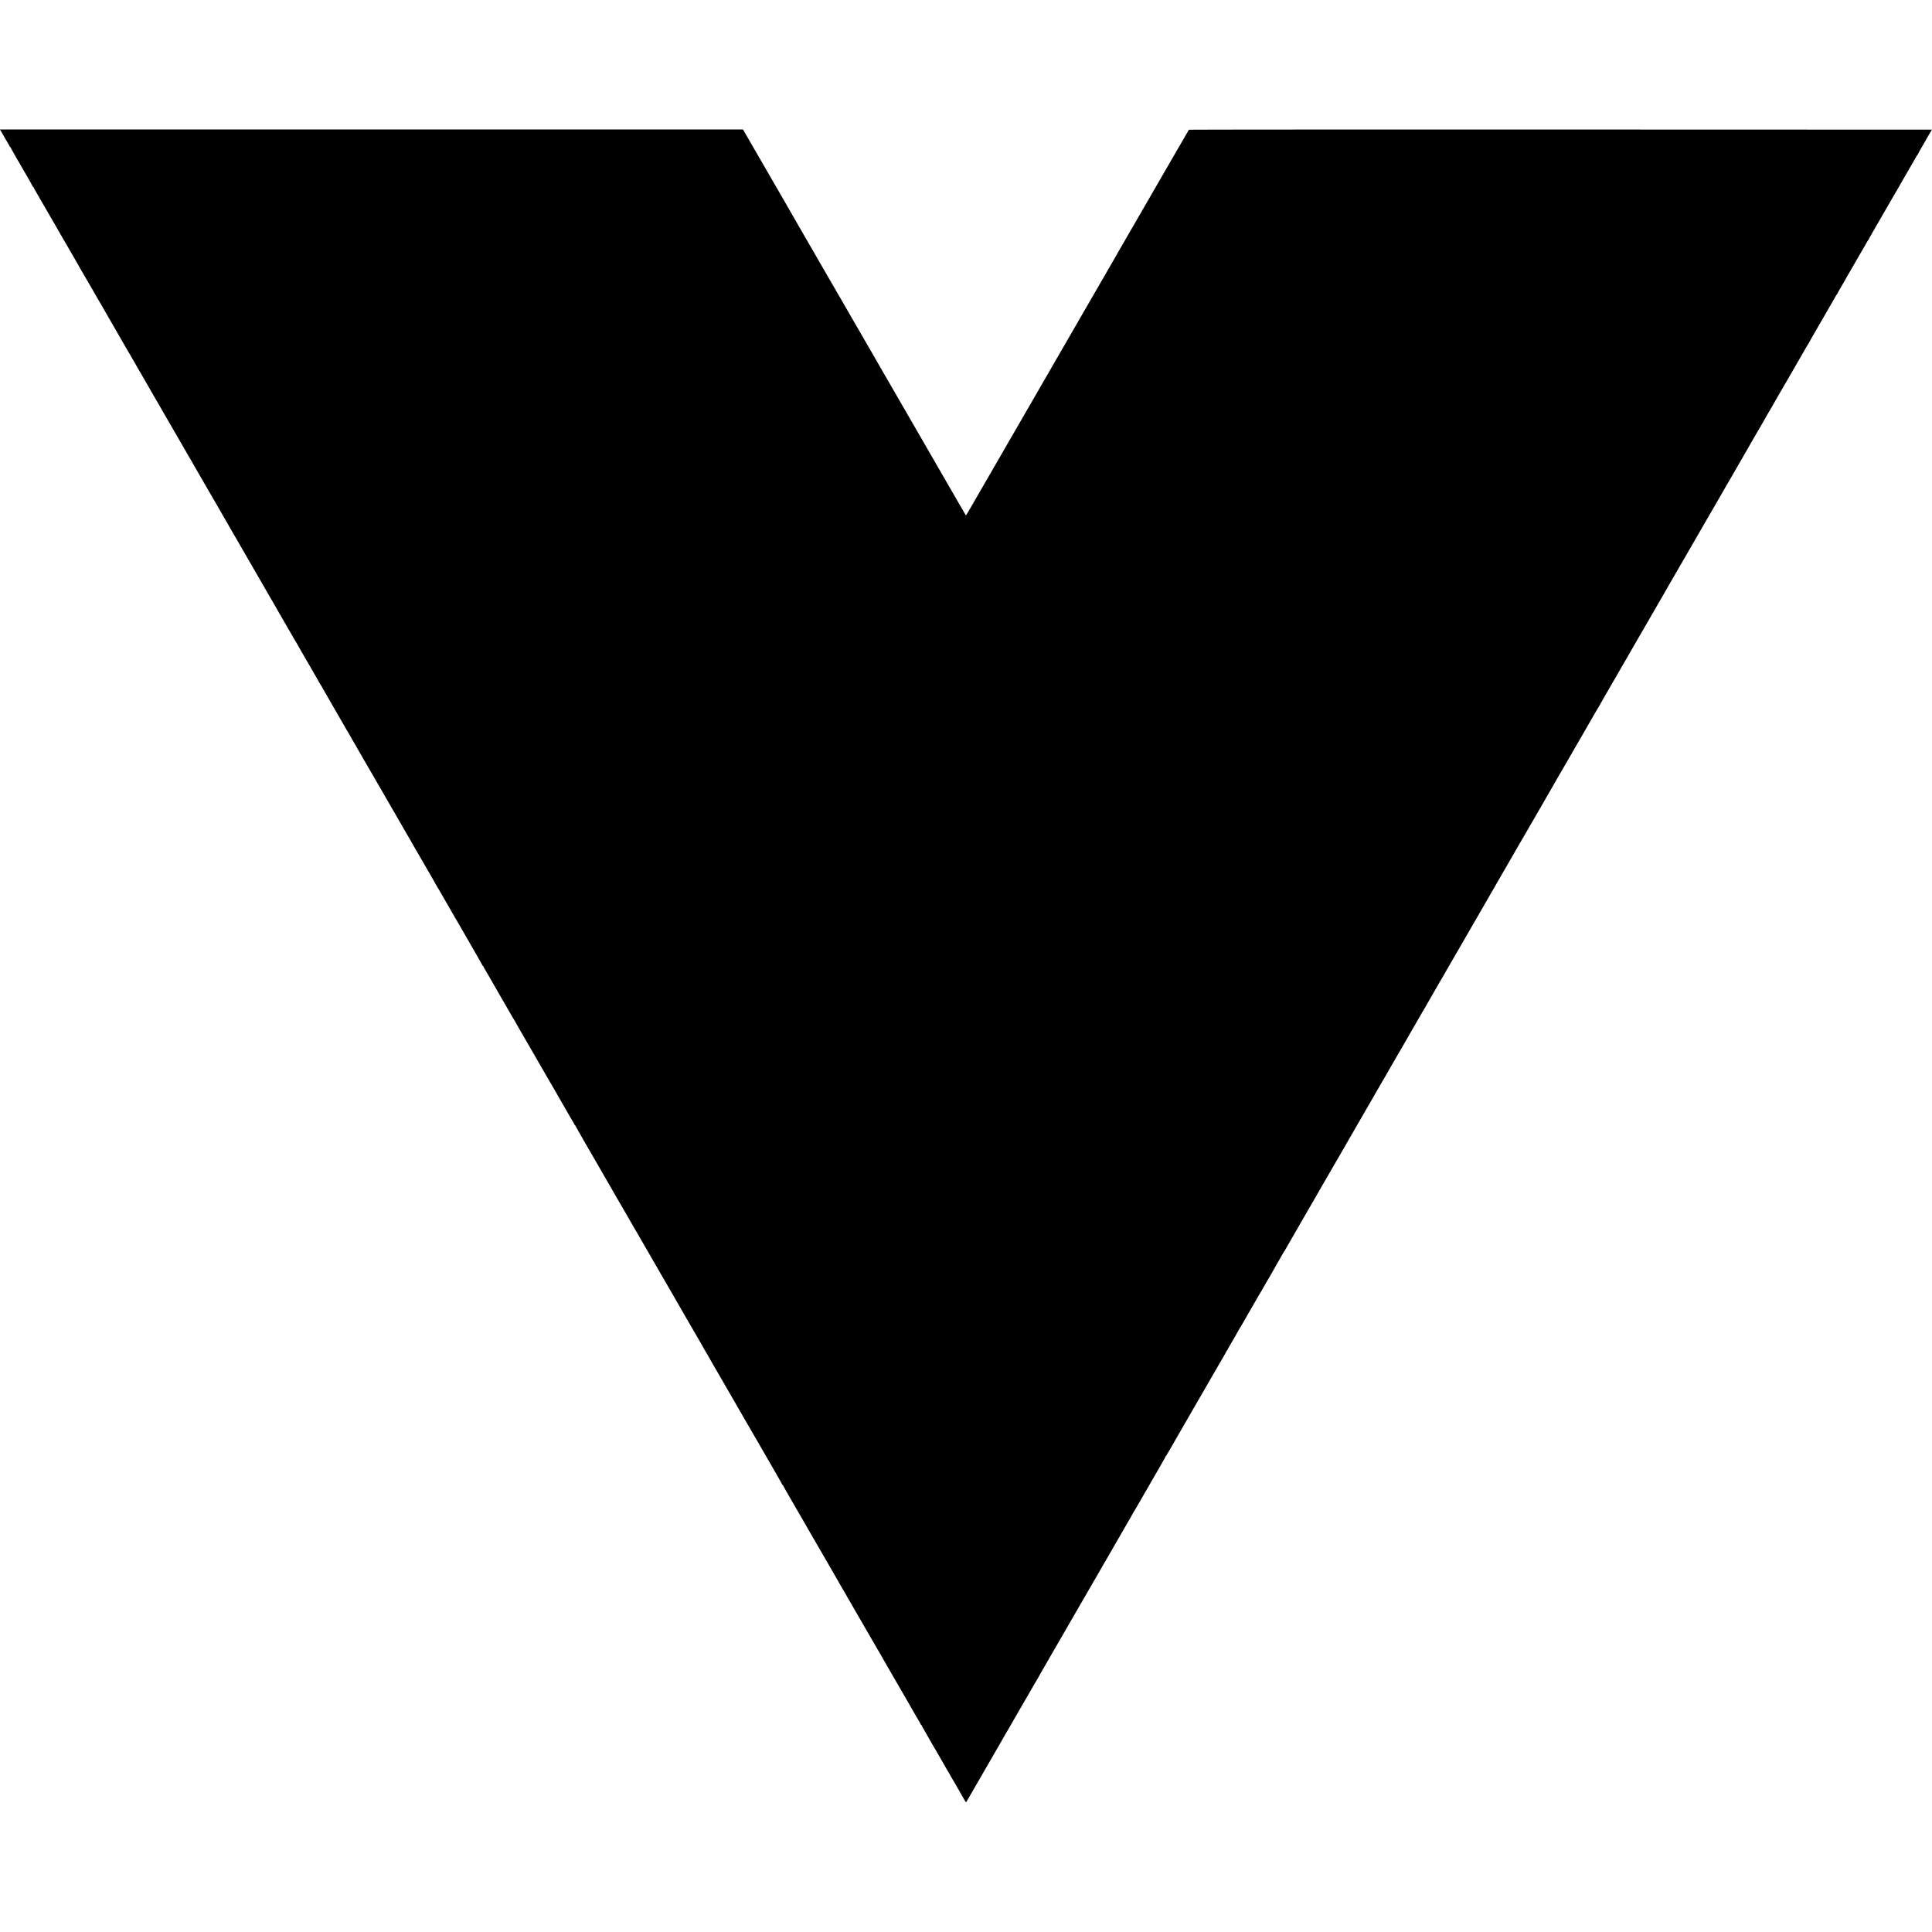
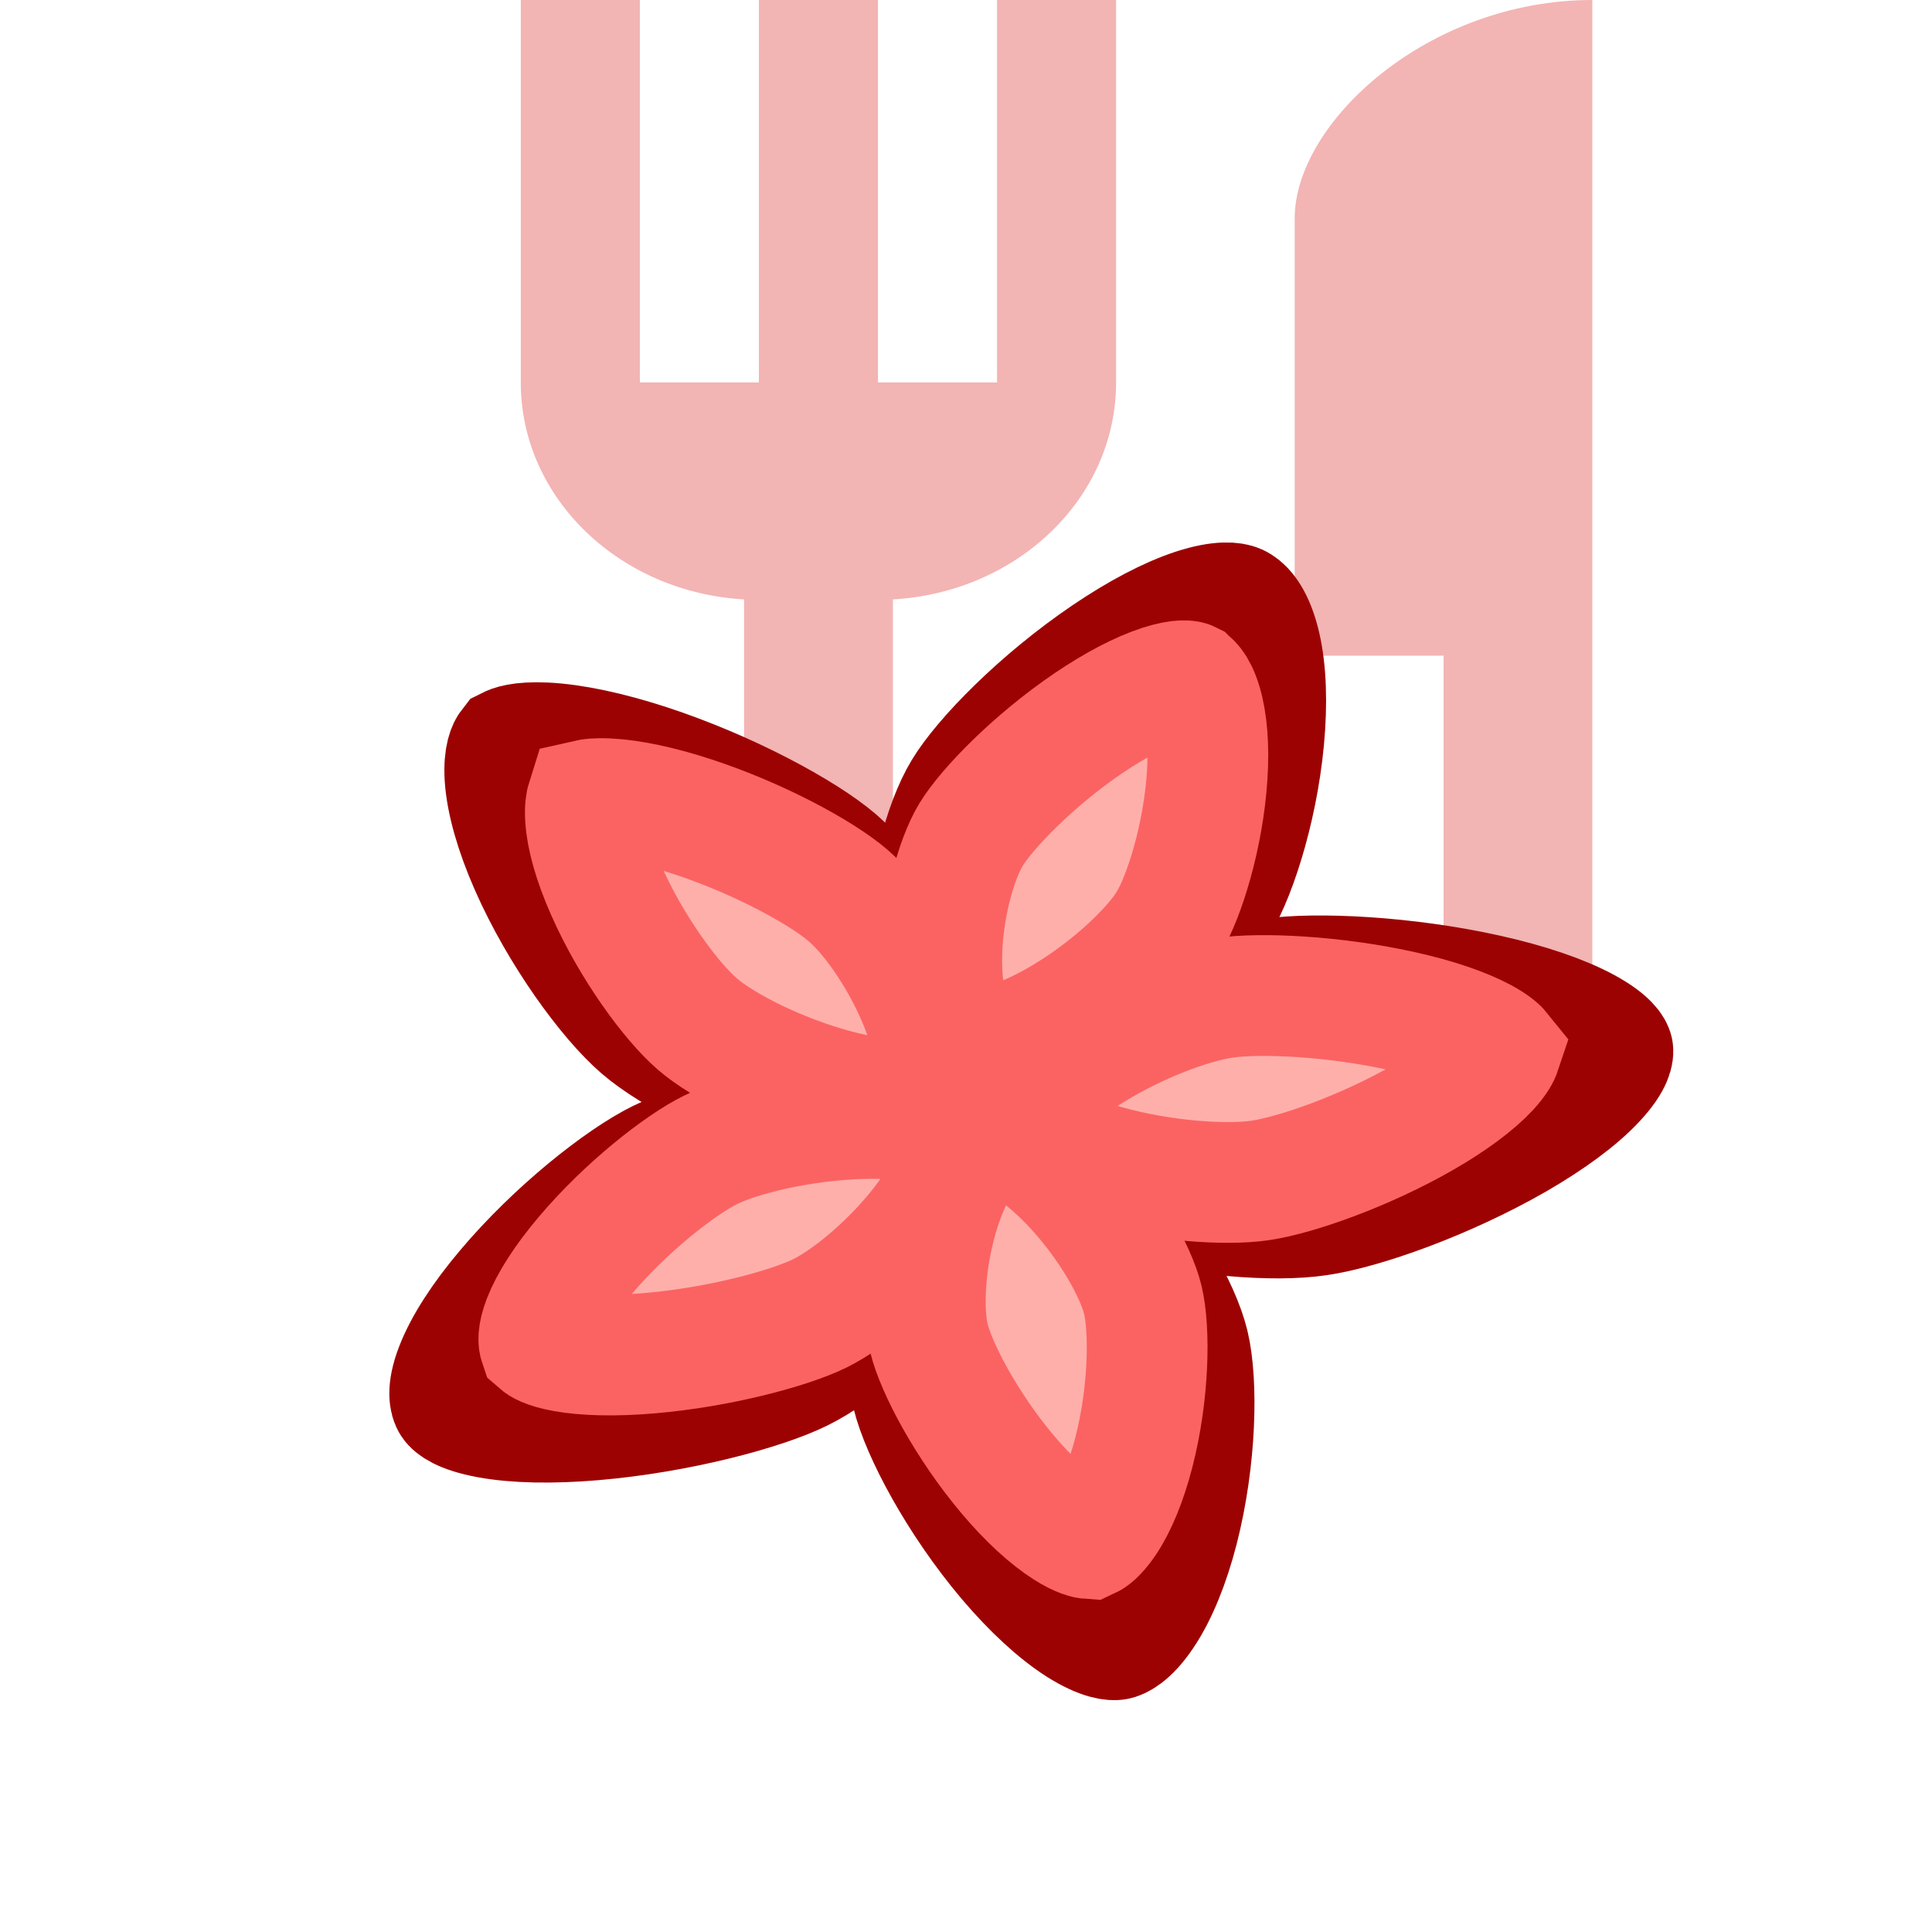
- <svg xmlns="http://www.w3.org/2000/svg" version="1.0" width="16pt" height="16pt" viewBox="0 0 16 16" preserveAspectRatio="xMidYMid meet">
-   <g transform="translate(0,16) scale(0.00032,-0.00032)" fill="#000000" stroke="none">
-     <path d="M18 46618 c45 -75 122 -207 122 -211 0 -2 25 -45 55 -95 30 -50 55 -96 55 -102 0 -5 5 -10 10 -10 6 0 10 -4 10 -9 0 -5 73 -135 161 -288 89 -153 173 -298 187 -323 14 -25 32 -57 41 -72 88 -149 187 -324 189 -335 2 -7 8 -13 13 -13 5 0 9 -4 9 -10 0 -5 46 -89 103 -187 175 -302 490 -846 507 -876 8 -16 20 -36 25 -45 28 -46 290 -498 339 -585 13 -23 74 -129 136 -236 61 -107 123 -215 137 -240 14 -25 29 -50 33 -56 5 -5 23 -37 40 -70 18 -33 38 -67 44 -75 11 -16 21 -33 63 -109 14 -25 29 -50 33 -56 4 -5 21 -35 38 -65 55 -100 261 -455 269 -465 4 -5 14 -21 20 -35 15 -29 41 -75 103 -180 24 -41 52 -88 60 -105 9 -16 57 -100 107 -185 112 -193 362 -626 380 -660 8 -14 23 -38 33 -55 11 -16 23 -37 27 -45 4 -8 26 -46 48 -85 23 -38 53 -90 67 -115 46 -81 64 -113 178 -310 62 -107 121 -210 132 -227 37 -67 56 -99 85 -148 16 -27 32 -57 36 -65 4 -8 15 -27 25 -42 9 -15 53 -89 96 -165 44 -76 177 -307 296 -513 120 -206 268 -463 330 -570 131 -227 117 -203 200 -348 36 -62 73 -125 82 -140 10 -15 21 -34 25 -42 4 -8 20 -37 36 -65 17 -27 38 -65 48 -82 49 -85 64 -111 87 -153 13 -25 28 -49 32 -55 4 -5 78 -134 165 -285 87 -151 166 -288 176 -305 10 -16 26 -43 35 -59 9 -17 125 -217 257 -445 132 -229 253 -441 270 -471 17 -30 45 -79 64 -108 18 -29 33 -54 33 -57 0 -2 20 -37 44 -77 24 -40 123 -212 221 -383 97 -170 190 -330 205 -355 16 -25 39 -65 53 -90 13 -25 81 -144 152 -265 70 -121 137 -238 150 -260 12 -22 37 -65 55 -95 18 -30 43 -73 55 -95 12 -22 48 -85 80 -140 77 -132 163 -280 190 -330 13 -22 71 -123 130 -225 59 -102 116 -199 126 -217 10 -17 29 -50 43 -72 15 -22 26 -43 26 -45 0 -2 27 -50 60 -106 33 -56 60 -103 60 -105 0 -2 55 -98 90 -155 8 -14 182 -316 239 -414 13 -22 45 -79 72 -124 27 -46 49 -86 49 -89 0 -2 14 -24 30 -48 16 -24 30 -46 30 -49 0 -5 74 -135 100 -176 5 -8 24 -42 43 -75 50 -88 58 -101 262 -455 104 -179 199 -345 213 -370 14 -25 28 -49 32 -55 4 -5 17 -26 28 -45 10 -19 62 -109 114 -200 114 -197 133 -230 170 -295 16 -27 33 -57 38 -65 17 -28 96 -165 103 -180 4 -8 16 -28 26 -45 10 -16 77 -131 148 -255 72 -124 181 -313 243 -420 62 -107 121 -209 131 -227 35 -62 323 -560 392 -678 38 -66 83 -145 100 -175 16 -30 33 -59 37 -65 4 -5 17 -27 29 -47 34 -61 56 -100 90 -156 17 -29 31 -55 31 -57 0 -2 17 -32 39 -67 21 -35 134 -229 251 -433 117 -203 235 -407 261 -451 27 -45 49 -85 49 -88 0 -4 8 -19 19 -34 15 -21 200 -341 309 -533 10 -19 33 -58 51 -87 17 -29 31 -54 31 -56 0 -2 25 -44 55 -94 30 -50 55 -95 55 -98 0 -4 6 -15 14 -23 7 -9 27 -41 43 -71 17 -30 170 -297 342 -594 171 -296 311 -542 311 -547 0 -5 5 -9 10 -9 6 0 10 -4 10 -10 0 -5 22 -47 49 -92 27 -46 58 -99 68 -118 24 -43 81 -140 93 -160 5 -8 66 -114 135 -235 69 -121 130 -227 135 -235 12 -21 259 -447 283 -490 10 -19 28 -47 38 -62 11 -14 19 -29 19 -32 0 -3 37 -69 83 -148 99 -170 305 -526 337 -583 13 -22 31 -53 41 -70 11 -16 22 -37 26 -45 7 -14 82 -146 103 -180 14 -24 181 -311 205 -355 13 -22 46 -80 75 -130 29 -49 64 -110 78 -135 14 -25 51 -88 82 -140 31 -52 59 -102 63 -110 4 -8 18 -33 31 -55 205 -353 284 -489 309 -535 17 -30 45 -78 62 -106 18 -28 36 -60 39 -72 4 -12 12 -22 17 -22 5 0 9 -4 9 -10 0 -5 109 -197 241 -427 133 -230 250 -431 259 -448 51 -90 222 -385 280 -485 37 -63 78 -135 92 -160 14 -25 67 -117 118 -205 51 -88 101 -175 111 -193 34 -58 55 -95 149 -257 51 -88 101 -173 110 -190 9 -16 76 -131 147 -255 72 -124 140 -241 151 -260 61 -108 281 -489 355 -615 38 -66 77 -133 87 -150 35 -63 91 -161 100 -175 14 -23 99 -169 128 -220 54 -97 135 -235 142 -245 4 -5 20 -32 35 -60 26 -48 238 -416 276 -480 10 -16 26 -46 37 -65 30 -53 382 -661 403 -695 10 -16 22 -37 26 -45 4 -8 26 -48 50 -88 24 -41 43 -75 43 -77 0 -2 22 -40 50 -85 27 -45 50 -84 50 -86 0 -3 38 -69 83 -147 84 -142 302 -520 340 -587 10 -19 34 -60 52 -90 18 -30 44 -75 57 -100 14 -25 45 -79 70 -120 25 -41 56 -96 70 -121 14 -25 77 -133 138 -240 62 -107 122 -210 132 -229 25 -43 310 -535 337 -581 11 -19 26 -45 34 -59 17 -32 238 -414 266 -460 11 -19 24 -41 28 -49 3 -7 75 -133 160 -278 84 -146 153 -269 153 -274 0 -5 5 -9 10 -9 6 0 10 -4 10 -10 0 -5 82 -150 181 -322 182 -314 201 -346 240 -415 12 -21 80 -139 152 -263 71 -124 141 -245 155 -270 14 -25 28 -49 32 -55 6 -8 145 -248 220 -380 37 -66 209 -362 229 -395 11 -19 24 -42 28 -49 4 -8 67 -118 140 -243 73 -125 133 -230 133 -233 0 -2 15 -28 33 -57 19 -29 47 -78 64 -108 17 -30 53 -93 79 -139 53 -90 82 -141 157 -272 82 -142 115 -199 381 -659 142 -245 268 -463 281 -485 12 -22 71 -125 132 -230 60 -104 172 -298 248 -430 76 -132 146 -253 156 -270 11 -16 22 -36 26 -44 3 -8 30 -54 60 -103 29 -49 53 -91 53 -93 0 -3 18 -34 40 -70 22 -36 40 -67 40 -69 0 -2 37 -66 81 -142 45 -77 98 -168 119 -204 20 -36 47 -81 58 -100 12 -19 27 -47 33 -62 6 -16 15 -28 20 -28 5 0 9 -4 9 -9 0 -6 63 -118 140 -251 77 -133 140 -243 140 -245 0 -2 18 -33 41 -70 22 -37 49 -83 60 -101 10 -19 29 -51 40 -71 25 -45 109 -189 126 -218 7 -11 17 -29 22 -40 6 -11 22 -38 35 -60 14 -22 37 -62 52 -90 14 -27 35 -62 45 -77 11 -14 19 -29 19 -32 0 -3 18 -35 40 -71 22 -36 40 -67 40 -69 0 -2 19 -35 42 -72 23 -38 55 -94 72 -124 26 -47 139 -244 171 -298 6 -9 21 -36 34 -60 28 -48 37 -51 51 -19 6 12 19 36 29 52 10 17 27 46 38 65 11 19 104 181 208 360 103 179 199 345 213 370 14 25 42 74 64 109 21 34 38 65 38 67 0 2 18 33 40 69 22 36 40 67 40 69 0 3 177 310 199 346 16 26 136 234 140 244 2 5 25 44 52 88 27 44 49 81 49 84 0 2 18 34 40 70 22 36 40 67 40 69 0 2 20 36 43 77 35 58 169 289 297 513 9 17 50 86 90 155 40 69 86 150 103 180 16 30 35 62 41 70 6 8 16 24 22 35 35 64 72 129 167 293 59 100 116 199 127 220 11 20 30 53 41 72 43 72 1070 1850 1121 1940 14 25 65 113 113 195 48 83 96 166 107 185 10 19 28 50 38 68 11 18 73 124 137 235 64 111 175 303 246 427 71 124 173 299 225 390 52 91 116 202 143 248 27 45 49 85 49 89 0 4 6 14 14 22 7 9 28 43 46 76 26 47 251 436 378 655 11 19 29 51 40 70 11 19 101 176 201 348 99 172 181 317 181 323 0 5 5 9 10 9 6 0 10 5 10 11 0 6 8 23 18 37 11 15 32 52 49 82 16 30 130 228 253 440 122 212 234 405 248 430 13 25 39 70 57 100 39 65 69 117 130 225 25 44 50 87 55 95 12 19 78 134 220 380 61 107 129 224 150 260 161 277 222 382 246 425 15 28 47 83 71 123 24 41 43 78 43 83 0 5 4 9 8 9 4 0 13 12 19 28 7 15 23 45 36 67 66 110 277 478 277 483 0 3 6 13 14 21 7 9 27 41 43 71 17 30 45 80 63 110 34 57 375 649 394 685 6 11 16 27 22 35 6 8 26 42 44 75 18 33 41 74 51 90 10 17 24 41 32 55 54 97 72 128 88 152 11 14 19 28 19 30 0 3 79 141 175 308 96 167 175 305 175 308 0 3 6 13 14 21 7 9 26 39 41 66 33 60 276 483 338 587 24 40 46 80 50 88 4 8 13 24 20 35 14 23 95 163 125 215 11 19 52 91 92 160 40 69 80 139 90 155 9 17 103 179 207 360 105 182 200 346 211 365 103 181 463 802 489 845 7 11 15 27 19 35 4 8 29 51 55 95 64 110 828 1433 848 1470 9 17 24 41 33 55 9 14 29 48 45 77 15 28 52 93 82 145 30 51 62 107 71 123 17 30 231 398 400 690 51 88 103 179 115 202 12 23 26 48 32 55 6 7 24 38 40 68 17 30 61 107 98 170 37 63 84 144 103 180 19 36 41 72 48 81 8 8 14 18 14 21 0 4 27 51 59 106 32 55 72 124 89 154 16 29 71 125 122 213 51 88 104 180 118 205 13 25 28 50 32 55 4 6 17 26 28 45 11 19 45 80 77 135 31 55 66 116 77 135 11 19 88 152 171 295 401 694 620 1072 650 1125 11 19 87 152 170 295 83 143 158 273 166 288 9 16 21 36 26 45 6 9 31 52 55 96 25 43 54 94 66 115 11 20 95 164 186 321 91 157 173 299 182 315 9 17 26 46 37 65 12 19 66 114 121 210 56 96 108 186 117 200 8 14 24 40 34 59 24 45 383 664 412 713 5 9 17 29 26 45 15 28 120 210 241 419 36 61 68 117 72 125 4 8 12 23 19 34 35 57 245 420 262 453 11 20 35 61 53 90 17 29 32 54 32 56 0 3 28 51 62 108 33 57 70 119 80 138 10 19 23 42 28 50 5 8 32 53 59 100 27 47 149 258 271 470 122 212 234 405 248 430 30 53 62 108 80 135 6 11 15 27 19 35 4 8 85 150 181 315 96 165 187 323 202 350 31 56 116 202 130 225 5 8 25 42 43 75 19 33 92 159 162 280 149 257 157 271 202 350 19 33 38 67 43 75 9 14 228 392 275 475 12 22 55 96 95 165 40 69 80 139 90 155 24 42 202 350 221 383 9 15 27 47 41 72 14 25 75 131 136 236 61 106 121 210 134 232 99 172 271 470 279 482 5 8 23 40 40 70 18 30 81 141 142 245 60 105 121 210 135 235 14 25 71 124 127 220 56 96 143 247 194 335 51 88 96 167 102 175 14 24 180 311 204 355 23 43 340 590 356 615 5 8 50 87 101 175 171 301 517 898 582 1008 25 43 46 81 46 83 0 2 12 23 27 47 14 23 40 67 56 97 16 30 35 62 42 70 7 8 15 22 18 30 4 8 20 38 37 65 16 28 33 57 37 65 6 12 111 196 143 250 5 8 55 95 112 193 57 98 113 195 126 215 12 20 27 46 32 57 6 11 14 27 20 35 5 8 76 130 156 270 80 140 165 287 187 325 23 39 52 90 66 115 13 25 30 52 37 61 8 8 14 18 14 21 0 4 41 77 92 165 50 87 175 302 276 478 101 176 208 360 236 408 28 49 67 117 86 152 19 35 41 70 48 77 6 6 12 15 12 19 0 7 124 224 167 291 12 21 23 40 23 42 0 2 21 40 46 83 26 43 55 92 64 109 54 95 327 568 354 614 19 30 45 75 59 100 71 128 82 145 89 148 4 2 8 8 8 13 0 5 42 82 94 172 311 538 496 858 518 897 14 25 40 70 58 100 18 30 42 71 53 90 10 19 79 139 152 265 73 127 142 246 153 265 10 19 43 76 72 125 29 50 63 108 75 130 65 116 80 140 87 143 4 2 8 8 8 12 0 8 114 212 140 250 6 8 14 24 20 35 5 11 54 97 108 190 l100 170 -9611 3 c-5286 1 -9614 -1 -9618 -5 -5 -6 -419 -719 -619 -1068 -89 -155 -267 -463 -323 -560 -38 -66 -81 -140 -95 -165 -31 -56 -263 -457 -526 -910 -110 -190 -224 -388 -254 -440 -29 -52 -61 -109 -71 -125 -23 -39 -243 -420 -268 -465 -11 -19 -204 -352 -428 -740 -224 -388 -477 -826 -563 -975 -85 -148 -185 -322 -222 -385 -37 -63 -120 -207 -185 -320 -65 -113 -177 -306 -248 -430 -72 -124 -172 -297 -222 -385 -51 -88 -142 -245 -202 -350 -131 -226 -247 -427 -408 -705 -65 -113 -249 -432 -410 -710 -160 -278 -388 -673 -506 -877 -118 -205 -216 -373 -219 -373 -3 0 -52 82 -109 183 -58 100 -144 250 -192 332 -95 164 -402 696 -647 1120 -85 149 -228 396 -317 550 -212 365 -982 1700 -1008 1745 -10 19 -43 76 -72 125 -29 50 -64 110 -77 135 -14 25 -63 110 -110 190 -47 80 -96 165 -110 190 -14 25 -99 171 -188 325 -89 154 -174 300 -188 325 -13 25 -64 113 -112 195 -48 83 -140 242 -205 355 -65 113 -183 317 -263 454 -79 137 -152 264 -163 282 -50 89 -335 583 -354 614 -12 19 -34 58 -50 85 -15 28 -129 226 -253 440 -124 215 -235 408 -247 430 -12 22 -69 121 -127 220 -58 99 -226 389 -373 645 -148 256 -324 561 -392 678 -67 117 -134 232 -147 255 -13 23 -33 59 -46 80 l-22 37 -9615 0 -9615 0 20 -32z" />
-   </g>
+ <svg xmlns="http://www.w3.org/2000/svg" width="16" height="16" viewBox="0 0 16 16" fill="none">
+   <path d="M8.257 3.167H7.271V0H6.285V3.167H5.299V0H4.313V3.167C4.313 4.126 5.132 4.905 6.162 4.964V9.049H7.395V4.964C8.425 4.905 9.243 4.126 9.243 3.167V0H8.257V3.167ZM10.722 1.81V5.43H11.955V9.049H13.187V0C11.826 0 10.722 1.014 10.722 1.81Z" fill="#F3B4B4" />
+   <path d="M10.084 7.492C9.925 7.756 9.51 8.157 9.022 8.449C8.784 8.591 8.557 8.69 8.365 8.736C8.173 8.782 8.059 8.766 7.995 8.738C7.931 8.709 7.85 8.639 7.784 8.477C7.717 8.316 7.68 8.1 7.679 7.851C7.675 7.34 7.819 6.817 7.978 6.554C8.142 6.281 8.613 5.799 9.16 5.428C9.428 5.246 9.683 5.112 9.895 5.043C10.115 4.972 10.215 4.992 10.248 5.007C10.282 5.023 10.359 5.081 10.418 5.276C10.475 5.465 10.494 5.721 10.475 6.014C10.437 6.611 10.249 7.22 10.084 7.492Z" fill="#632525" stroke="#9D0202" />
+   <path d="M10.913 10.066C10.553 10.119 9.915 10.073 9.346 9.913C9.065 9.834 8.835 9.737 8.676 9.633C8.515 9.527 8.478 9.449 8.471 9.413C8.464 9.377 8.469 9.293 8.581 9.147C8.69 9.005 8.871 8.848 9.105 8.694C9.582 8.381 10.166 8.158 10.526 8.105C10.896 8.052 11.64 8.086 12.319 8.238C12.654 8.313 12.936 8.409 13.13 8.514C13.336 8.626 13.357 8.699 13.357 8.702C13.358 8.705 13.367 8.78 13.214 8.944C13.072 9.098 12.842 9.268 12.555 9.434C11.972 9.769 11.283 10.013 10.913 10.066Z" fill="#632525" stroke="#9D0202" />
+   <path d="M7.554 11.544C7.481 11.243 7.51 10.698 7.674 10.205C7.755 9.963 7.859 9.762 7.974 9.622C8.09 9.481 8.184 9.441 8.237 9.431C8.29 9.422 8.394 9.427 8.566 9.516C8.736 9.605 8.925 9.754 9.112 9.948C9.492 10.344 9.771 10.834 9.844 11.135C9.919 11.445 9.907 12.081 9.756 12.668C9.681 12.957 9.581 13.201 9.466 13.371C9.346 13.549 9.259 13.576 9.242 13.579C9.225 13.582 9.133 13.587 8.939 13.465C8.755 13.348 8.55 13.159 8.347 12.92C7.936 12.434 7.629 11.854 7.554 11.544Z" fill="#632525" stroke="#9D0202" />
+   <path d="M5.462 9.608C5.77 9.456 6.38 9.31 6.976 9.291C7.268 9.282 7.522 9.304 7.712 9.355C7.904 9.405 7.981 9.47 8.011 9.514C8.04 9.558 8.066 9.648 8.02 9.815C7.975 9.982 7.87 10.182 7.713 10.394C7.393 10.826 6.94 11.205 6.631 11.357C6.314 11.513 5.608 11.701 4.913 11.76C4.571 11.789 4.27 11.783 4.047 11.742C3.813 11.699 3.752 11.636 3.741 11.619C3.73 11.602 3.697 11.525 3.772 11.331C3.844 11.144 3.989 10.918 4.191 10.679C4.6 10.193 5.145 9.764 5.462 9.608Z" fill="#632525" stroke="#9D0202" />
+   <path d="M6.928 7.122C7.191 7.349 7.518 7.826 7.696 8.32C7.784 8.563 7.825 8.783 7.818 8.954C7.811 9.129 7.758 9.193 7.738 9.21C7.718 9.227 7.644 9.273 7.439 9.279C7.24 9.284 6.985 9.249 6.701 9.173C6.127 9.019 5.571 8.738 5.308 8.511C5.039 8.279 4.639 7.734 4.39 7.169C4.267 6.889 4.195 6.635 4.182 6.437C4.171 6.254 4.213 6.193 4.22 6.184C4.23 6.179 4.301 6.142 4.515 6.152C4.745 6.163 5.041 6.226 5.366 6.332C6.024 6.547 6.658 6.891 6.928 7.122Z" fill="#632525" stroke="#9D0202" />
+   <path d="M9.677 7.642C9.552 7.85 9.213 8.18 8.81 8.421C8.614 8.539 8.431 8.617 8.281 8.653C8.131 8.689 8.056 8.673 8.025 8.659C7.993 8.645 7.935 8.602 7.883 8.476C7.831 8.35 7.801 8.176 7.799 7.971C7.796 7.549 7.916 7.121 8.041 6.913C8.172 6.697 8.559 6.298 9.014 5.989C9.236 5.839 9.443 5.731 9.612 5.676C9.787 5.619 9.845 5.642 9.847 5.643C9.848 5.644 9.904 5.671 9.951 5.827C9.996 5.977 10.013 6.185 9.997 6.427C9.965 6.924 9.808 7.426 9.677 7.642Z" fill="#FFAFAA" stroke="#FB6363" />
+   <path d="M10.435 9.776C10.147 9.818 9.622 9.782 9.15 9.649C8.919 9.584 8.733 9.505 8.61 9.424C8.483 9.341 8.469 9.289 8.468 9.284C8.467 9.279 8.46 9.227 8.548 9.113C8.634 9.001 8.779 8.874 8.972 8.747C9.367 8.488 9.848 8.306 10.136 8.264C10.434 8.22 11.05 8.248 11.616 8.375C11.895 8.437 12.123 8.516 12.278 8.599C12.379 8.654 12.416 8.693 12.428 8.708C12.422 8.726 12.402 8.773 12.328 8.854C12.214 8.976 12.028 9.115 11.789 9.253C11.304 9.532 10.732 9.733 10.435 9.776Z" fill="#FFAFAA" stroke="#FB6363" />
+   <path d="M7.693 11.081C7.635 10.841 7.657 10.394 7.793 9.985C7.86 9.786 7.944 9.624 8.034 9.515C8.125 9.404 8.188 9.385 8.205 9.382C8.223 9.379 8.29 9.375 8.424 9.445C8.557 9.515 8.71 9.634 8.864 9.794C9.178 10.122 9.406 10.525 9.464 10.764C9.524 11.013 9.516 11.539 9.39 12.028C9.328 12.268 9.246 12.466 9.155 12.601C9.083 12.707 9.033 12.736 9.02 12.742C9.005 12.741 8.945 12.732 8.83 12.659C8.684 12.566 8.516 12.413 8.348 12.214C8.006 11.809 7.753 11.329 7.693 11.081Z" fill="#FFAFAA" stroke="#FB6363" />
+   <path d="M5.886 9.522C6.131 9.401 6.63 9.28 7.124 9.264C7.364 9.257 7.569 9.276 7.717 9.315C7.868 9.354 7.912 9.401 7.923 9.418C7.934 9.434 7.959 9.49 7.923 9.622C7.887 9.752 7.803 9.913 7.674 10.088C7.41 10.446 7.036 10.755 6.791 10.876C6.538 11.001 5.955 11.158 5.376 11.207C5.092 11.231 4.847 11.225 4.671 11.193C4.519 11.165 4.474 11.129 4.466 11.122C4.463 11.113 4.45 11.062 4.498 10.935C4.555 10.788 4.672 10.604 4.84 10.405C5.181 10 5.632 9.647 5.886 9.522Z" fill="#FFAFAA" stroke="#FB6363" />
+   <path d="M7.022 7.415C7.234 7.596 7.504 7.989 7.652 8.399C7.725 8.6 7.757 8.777 7.751 8.911C7.747 9.031 7.715 9.071 7.71 9.076C7.704 9.079 7.658 9.107 7.518 9.111C7.362 9.115 7.156 9.087 6.922 9.025C6.446 8.897 5.989 8.664 5.777 8.482C5.559 8.295 5.227 7.843 5.02 7.372C4.917 7.139 4.859 6.932 4.849 6.775C4.844 6.692 4.853 6.646 4.86 6.624C4.886 6.618 4.939 6.61 5.035 6.615C5.219 6.624 5.46 6.674 5.73 6.762C6.279 6.941 6.804 7.227 7.022 7.415Z" fill="#FFAFAA" stroke="#FB6363" />
</svg>
